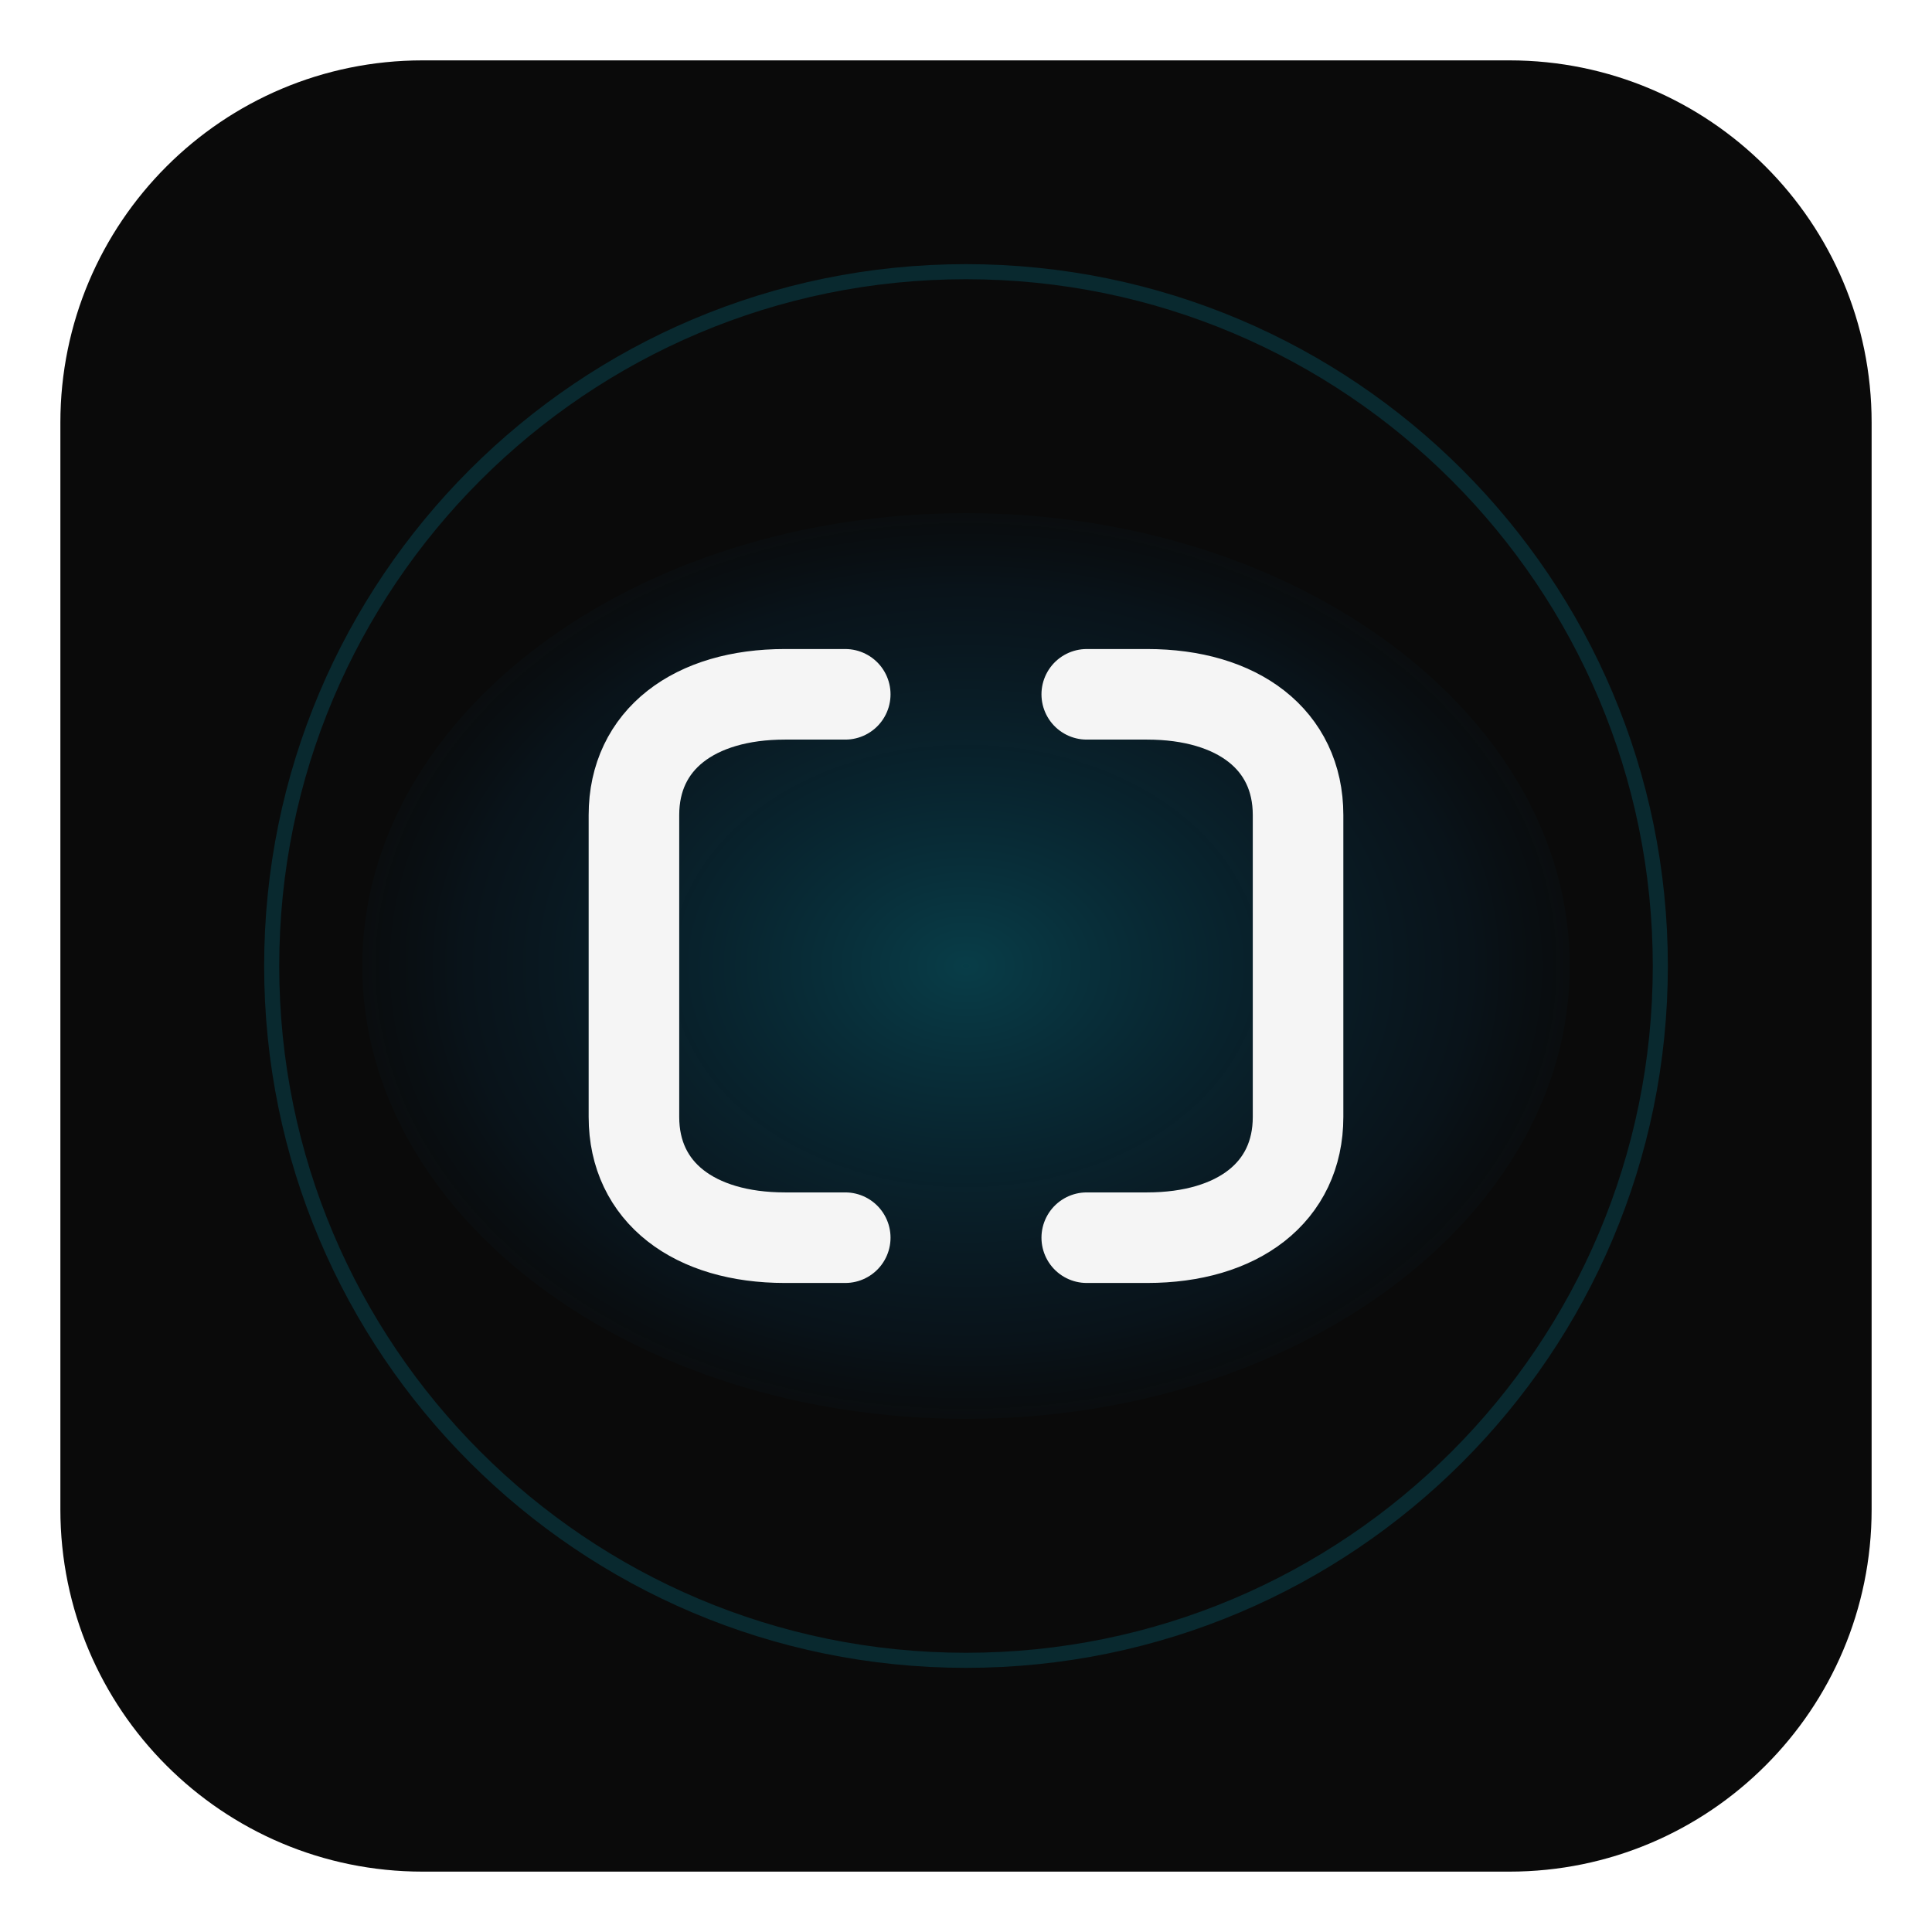
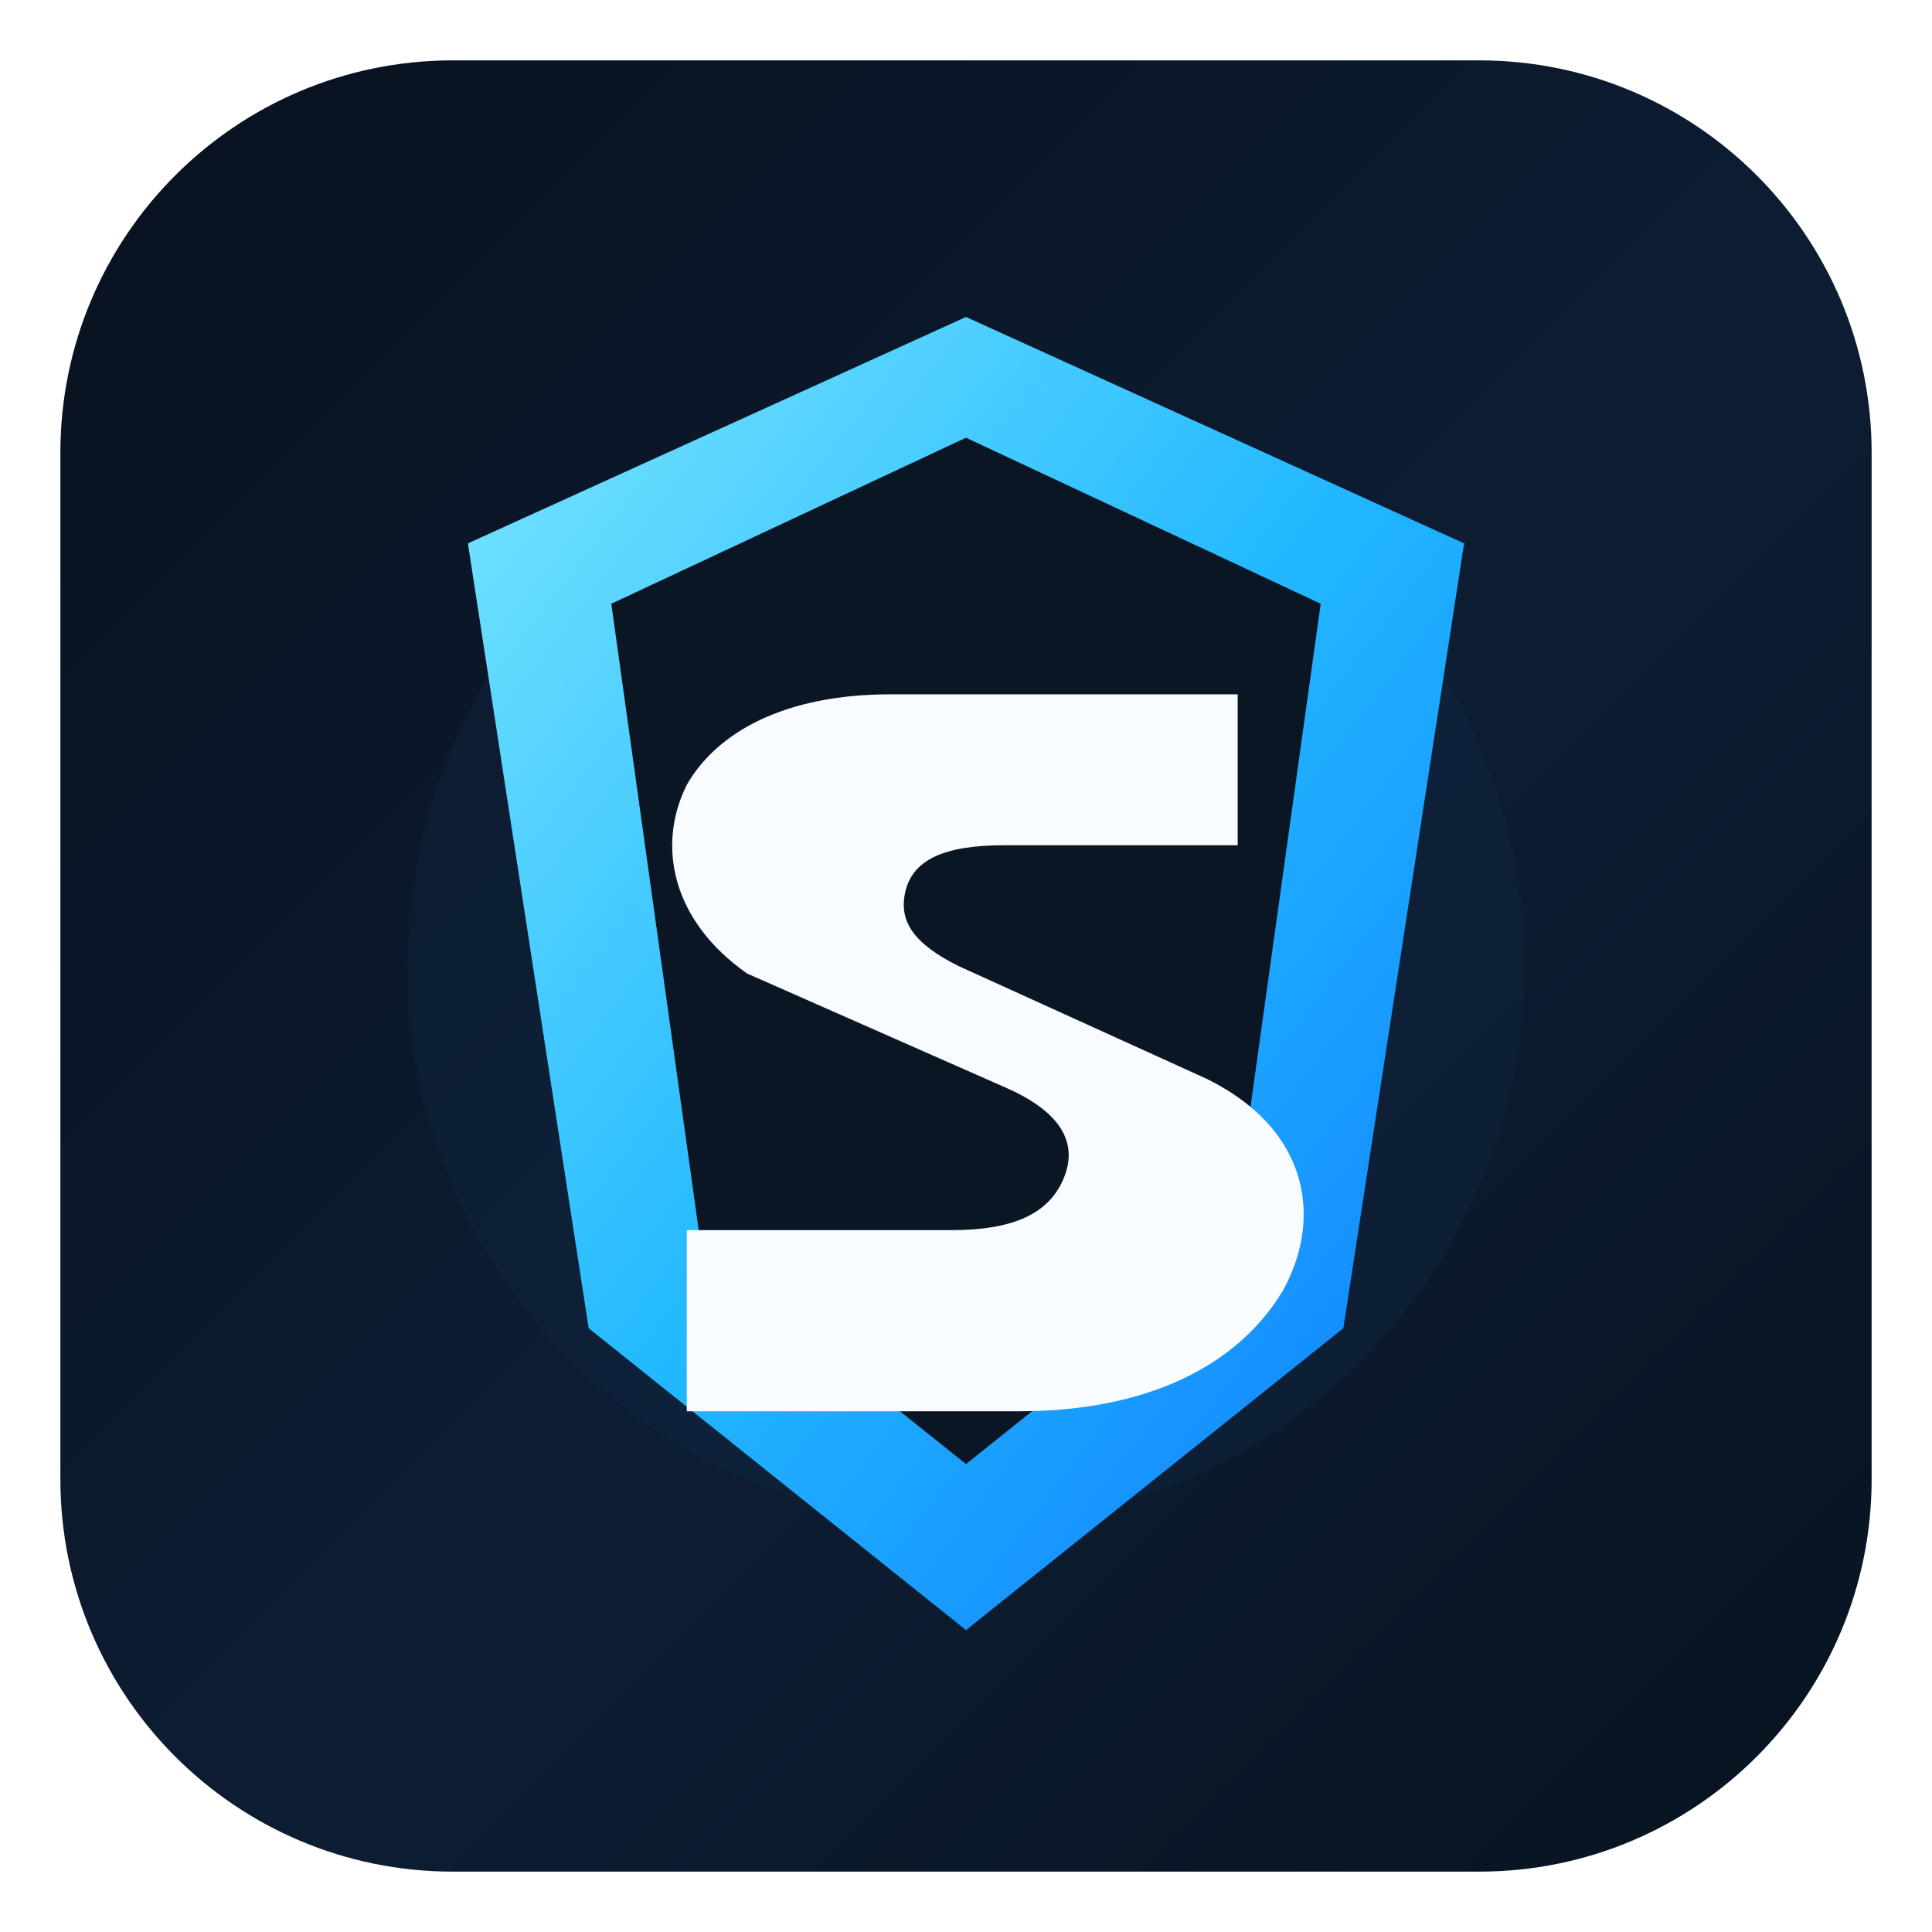
<svg xmlns="http://www.w3.org/2000/svg" width="256" height="256" viewBox="0 0 256 256">
-   <rect x="8" y="8" width="240" height="240" rx="48" fill="#0A0A0A" />
  <defs>
-     <radialGradient id="aiGlow" cx="50%" cy="50%" r="60%">
-       <stop offset="0%" stop-color="#00D4FF" stop-opacity="0.25" />
-       <stop offset="70%" stop-color="#007ACC" stop-opacity="0.08" />
-       <stop offset="100%" stop-color="#000000" stop-opacity="0" />
-     </radialGradient>
+     <linearGradient id="darkBg" x1="0%" y1="0%" x2="100%" y2="100%">
+       <stop offset="0%" stop-color="#08111e" />
+       <stop offset="55%" stop-color="#0d1d33" />
+       <stop offset="100%" stop-color="#07131f" />
+     </linearGradient>
+     <linearGradient id="darkCrest" x1="0%" y1="0%" x2="100%" y2="100%">
+       <stop offset="0%" stop-color="#7ce7ff" />
+       <stop offset="50%" stop-color="#22b8ff" />
+       <stop offset="100%" stop-color="#0e79ff" />
+     </linearGradient>
  </defs>
-   <ellipse cx="128" cy="128" rx="80" ry="60" fill="url(#aiGlow)" />
-   <path d="M112 92            H 104            C 92 92 84 98 84 108            V 148            C 84 158 92 164 104 164            H 112" fill="none" stroke="#F5F5F5" stroke-width="12" stroke-linecap="round" stroke-linejoin="round" />
-   <path d="M144 92            H 152            C 164 92 172 98 172 108            V 148            C 172 158 164 164 152 164            H 144" fill="none" stroke="#F5F5F5" stroke-width="12" stroke-linecap="round" stroke-linejoin="round" />
-   <circle cx="128" cy="128" r="92" fill="none" stroke="#00D4FF" stroke-width="2" opacity="0.15" />
+   <rect x="8" y="8" width="240" height="240" rx="52" fill="url(#darkBg)" />
+   <circle cx="128" cy="128" r="74" fill="#113356" opacity="0.2" />
+   <path d="M128 42 194 72 178 176 128 216 78 176 62 72Z" fill="url(#darkCrest)" />
+   <path d="M128 58 175 80 163 166 128 194 93 166 81 80Z" fill="#0b1625" />
+   <path d="M164 92H118c-14 0-23 5-27 12-4 8-2 18 8 25l34 15c7 3 10 7 8 12-2 5-7 7-15 7H91v24h44c17 0 29-6 35-16 5-9 4-21-10-28l-33-15c-6-3-8-6-7-10 1-4 5-6 13-6h31Z" fill="#f8fbff" />
</svg>
